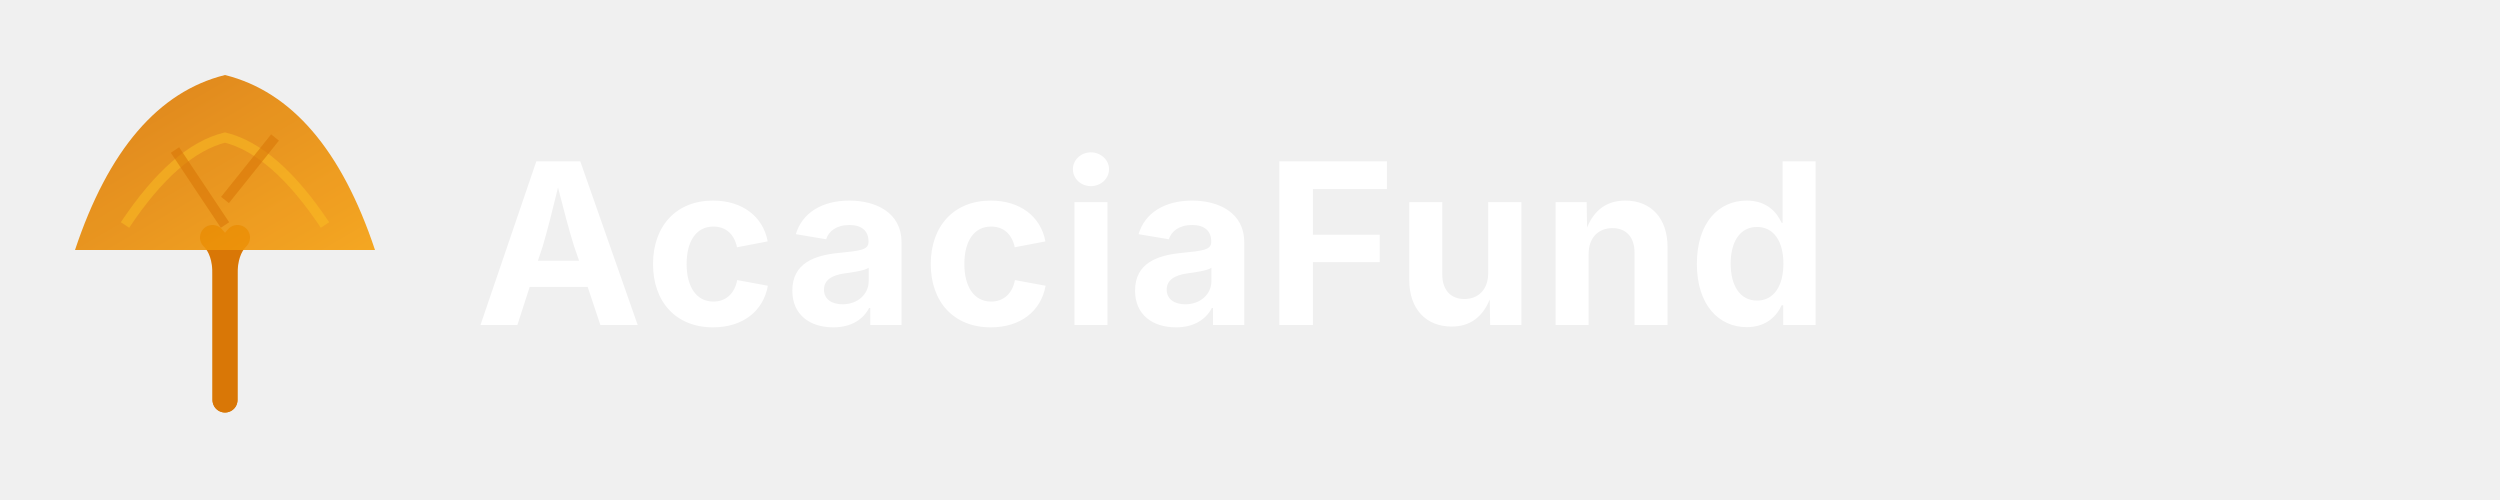
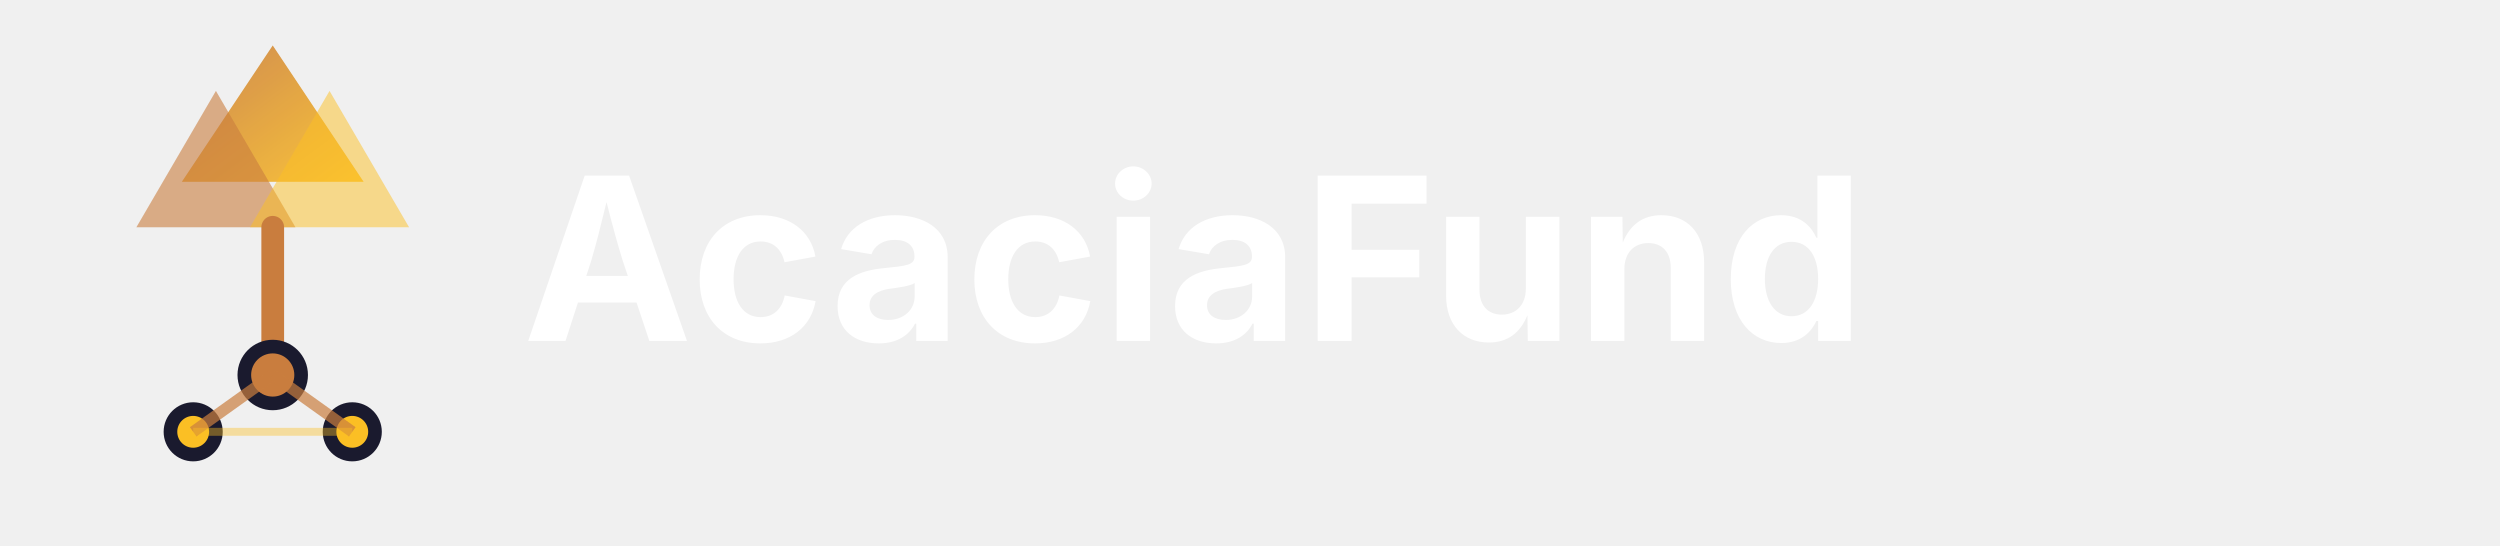
- <svg xmlns="http://www.w3.org/2000/svg" viewBox="0 0 200 40" width="200" height="40">
+ <svg xmlns="http://www.w3.org/2000/svg" viewBox="0 0 220 48" width="220" height="48">
  <defs>
    <linearGradient id="lg" x1="0%" y1="0%" x2="100%" y2="100%">
-       <stop offset="0%" stop-color="#d97706" />
-       <stop offset="100%" stop-color="#f59e0b" />
+       <stop offset="0%" stop-color="#c97d3e" />
+       <stop offset="100%" stop-color="#fbbf24" />
    </linearGradient>
  </defs>
-   <g transform="translate(2, 4)">
-     <path d="M16 28 L16 18 Q16 16 15 15" stroke="#d97706" stroke-width="2" fill="none" stroke-linecap="round" />
-     <path d="M16 28 L16 18 Q16 16 17 15" stroke="#d97706" stroke-width="2" fill="none" stroke-linecap="round" />
-     <path d="M4 16 Q8 4 16 2 Q24 4 28 16" fill="url(#lg)" opacity="0.9" />
-     <path d="M8 14 Q12 8 16 7 Q20 8 24 14" fill="none" stroke="#fbbf24" stroke-width="0.8" opacity="0.5" />
-     <line x1="16" y1="14" x2="12" y2="8" stroke="#d97706" stroke-width="0.8" opacity="0.6" />
-     <line x1="16" y1="12" x2="20" y2="7" stroke="#d97706" stroke-width="0.8" opacity="0.6" />
+   <g transform="translate(4, 0)">
+     <path d="M20 4L12 16h16L20 4z" fill="url(#lg)" opacity="0.9" />
+     <path d="M15 8L8 20h14L15 8z" fill="#c97d3e" opacity="0.6" />
+     <path d="M25 8L18 20h14L25 8z" fill="#fbbf24" opacity="0.5" />
+     <line x1="20" y1="20" x2="20" y2="30" stroke="#c97d3e" stroke-width="2" stroke-linecap="round" />
+     <circle cx="20" cy="33" r="2.5" fill="#c97d3e" stroke="#1a1a2e" stroke-width="1.2" />
+     <circle cx="13" cy="38" r="2" fill="#fbbf24" stroke="#1a1a2e" stroke-width="1.2" />
+     <circle cx="27" cy="38" r="2" fill="#fbbf24" stroke="#1a1a2e" stroke-width="1.2" />
+     <line x1="20" y1="33" x2="13" y2="38" stroke="#c97d3e" stroke-width="1" opacity="0.7" />
+     <line x1="20" y1="33" x2="27" y2="38" stroke="#c97d3e" stroke-width="1" opacity="0.7" />
+     <line x1="13" y1="38" x2="27" y2="38" stroke="#fbbf24" stroke-width="0.7" opacity="0.4" />
  </g>
-   <text x="38" y="26" font-family="system-ui, -apple-system, sans-serif" font-size="18" font-weight="700" fill="white" letter-spacing="0.5">AcaciaFund</text>
+   <text x="46" y="30" font-family="system-ui, -apple-system, 'Segoe UI', sans-serif" font-size="20" font-weight="700" fill="white" letter-spacing="0.3">AcaciaFund</text>
</svg>
